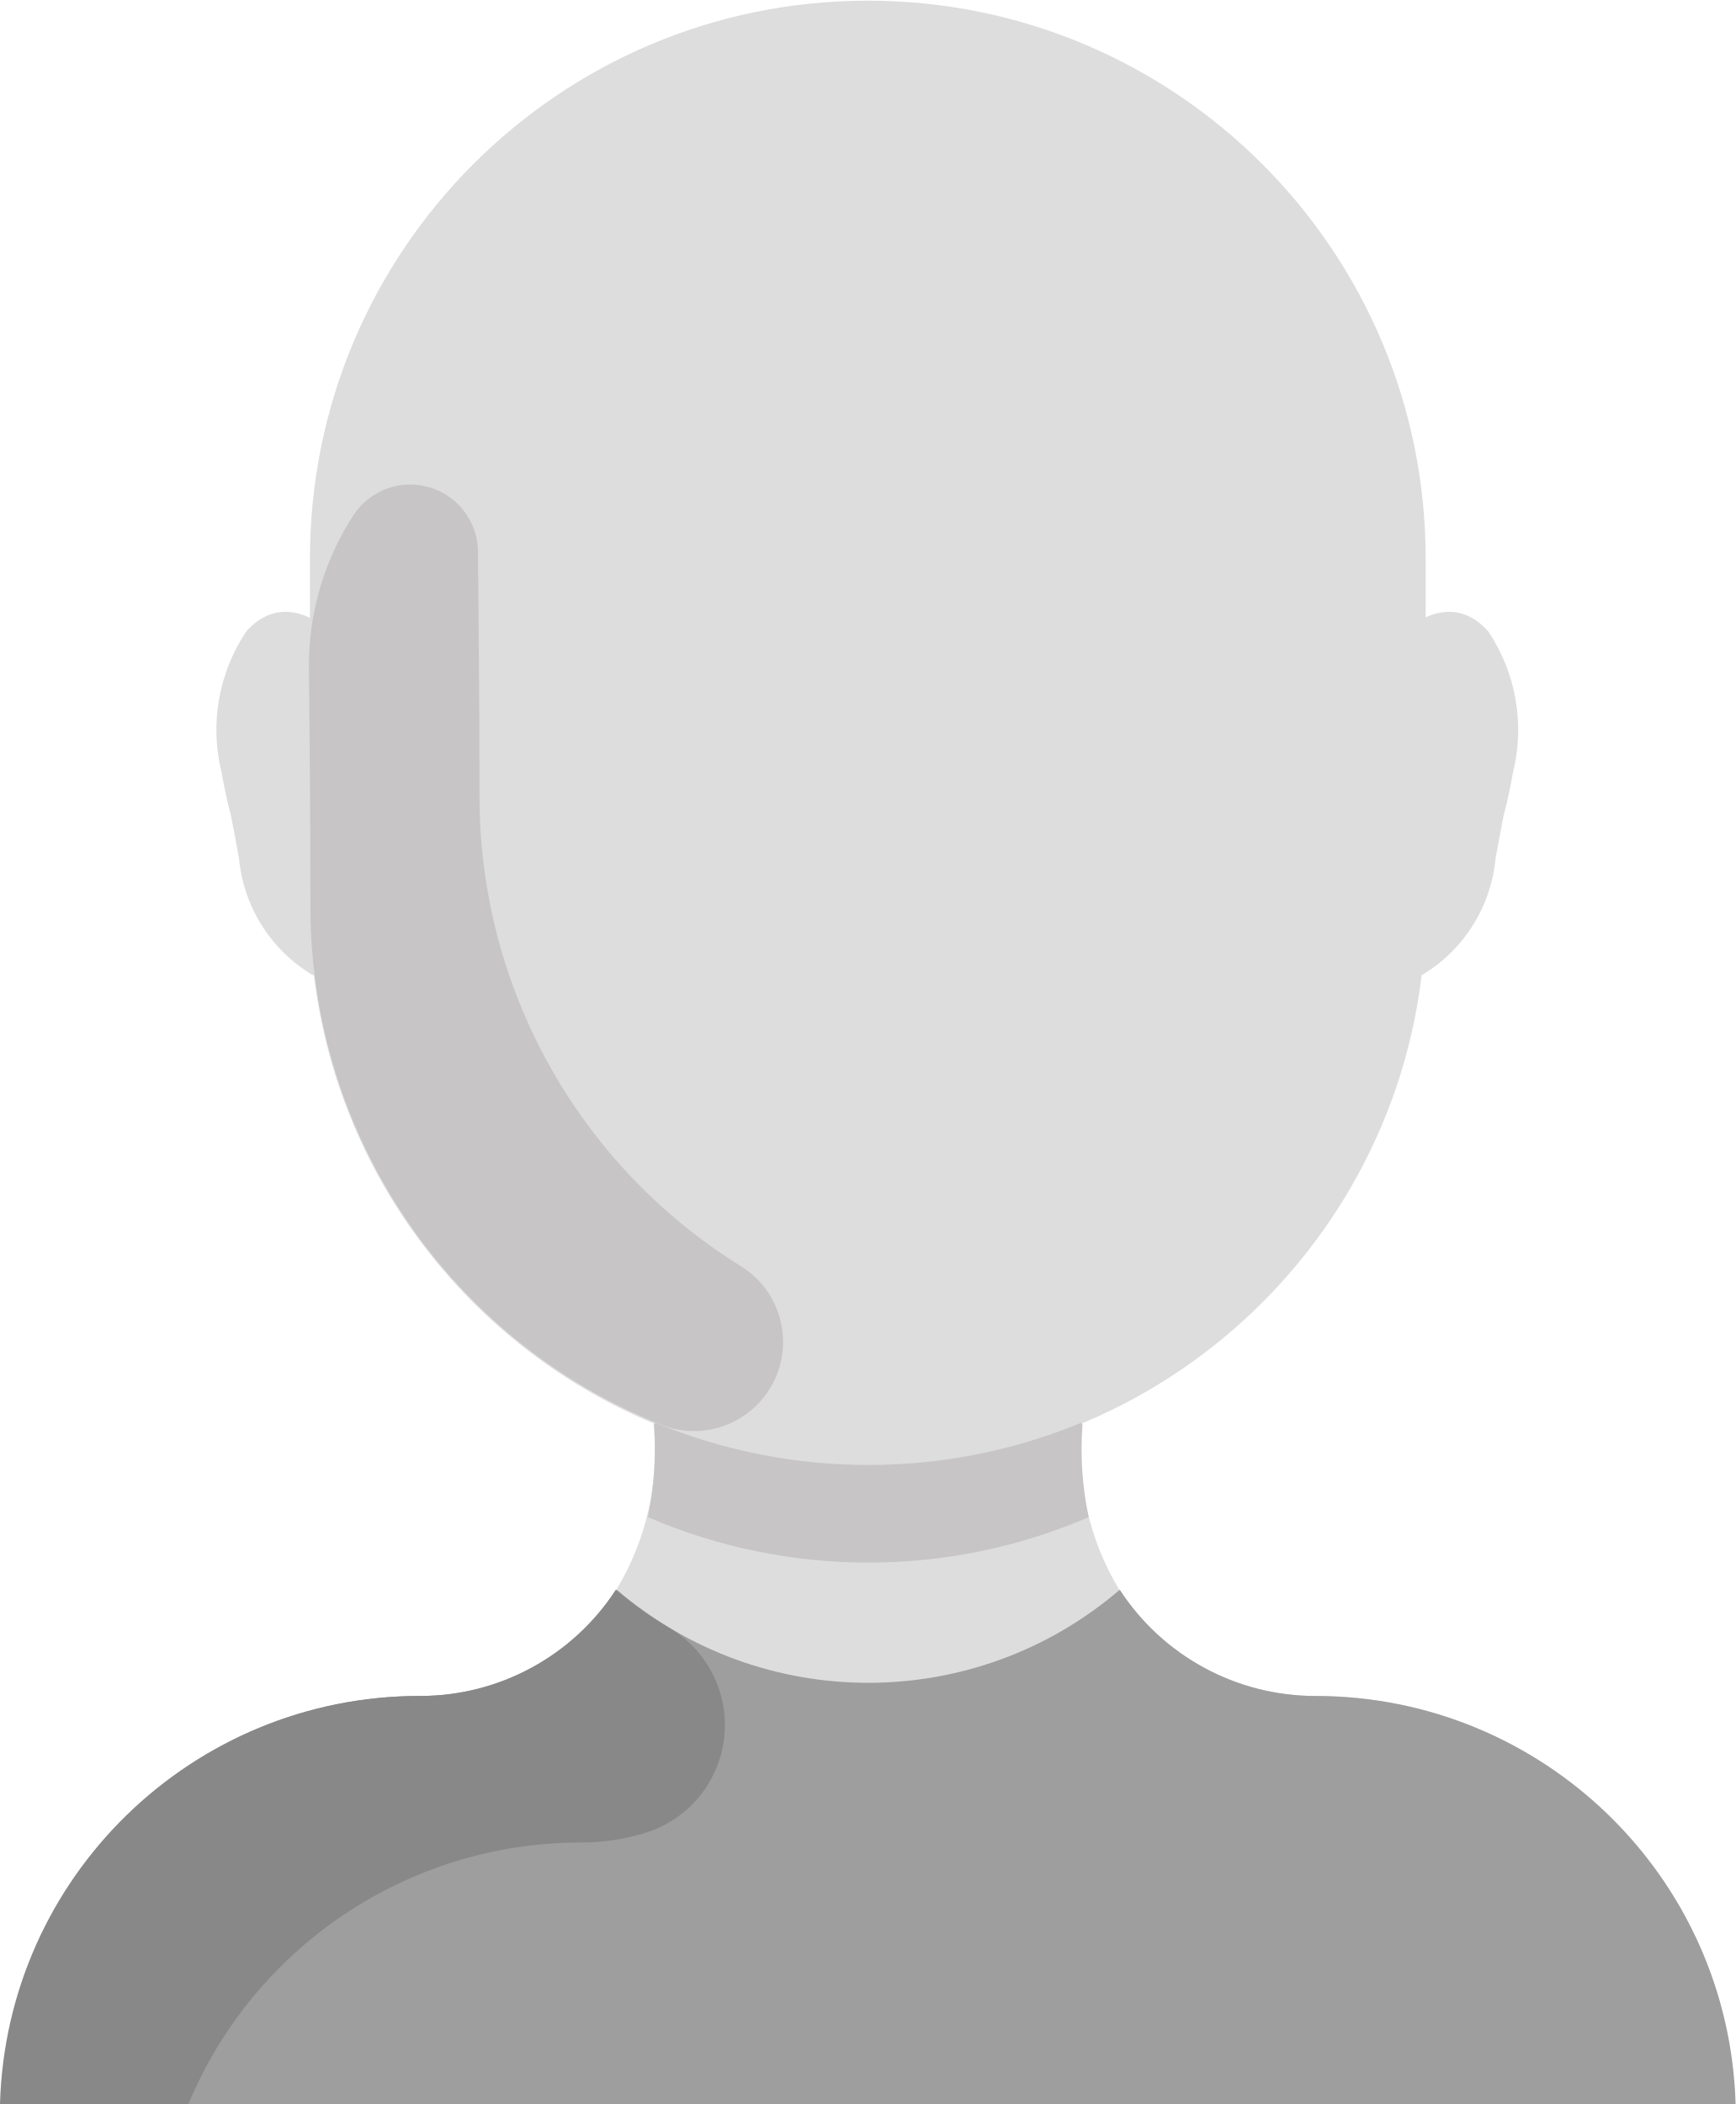
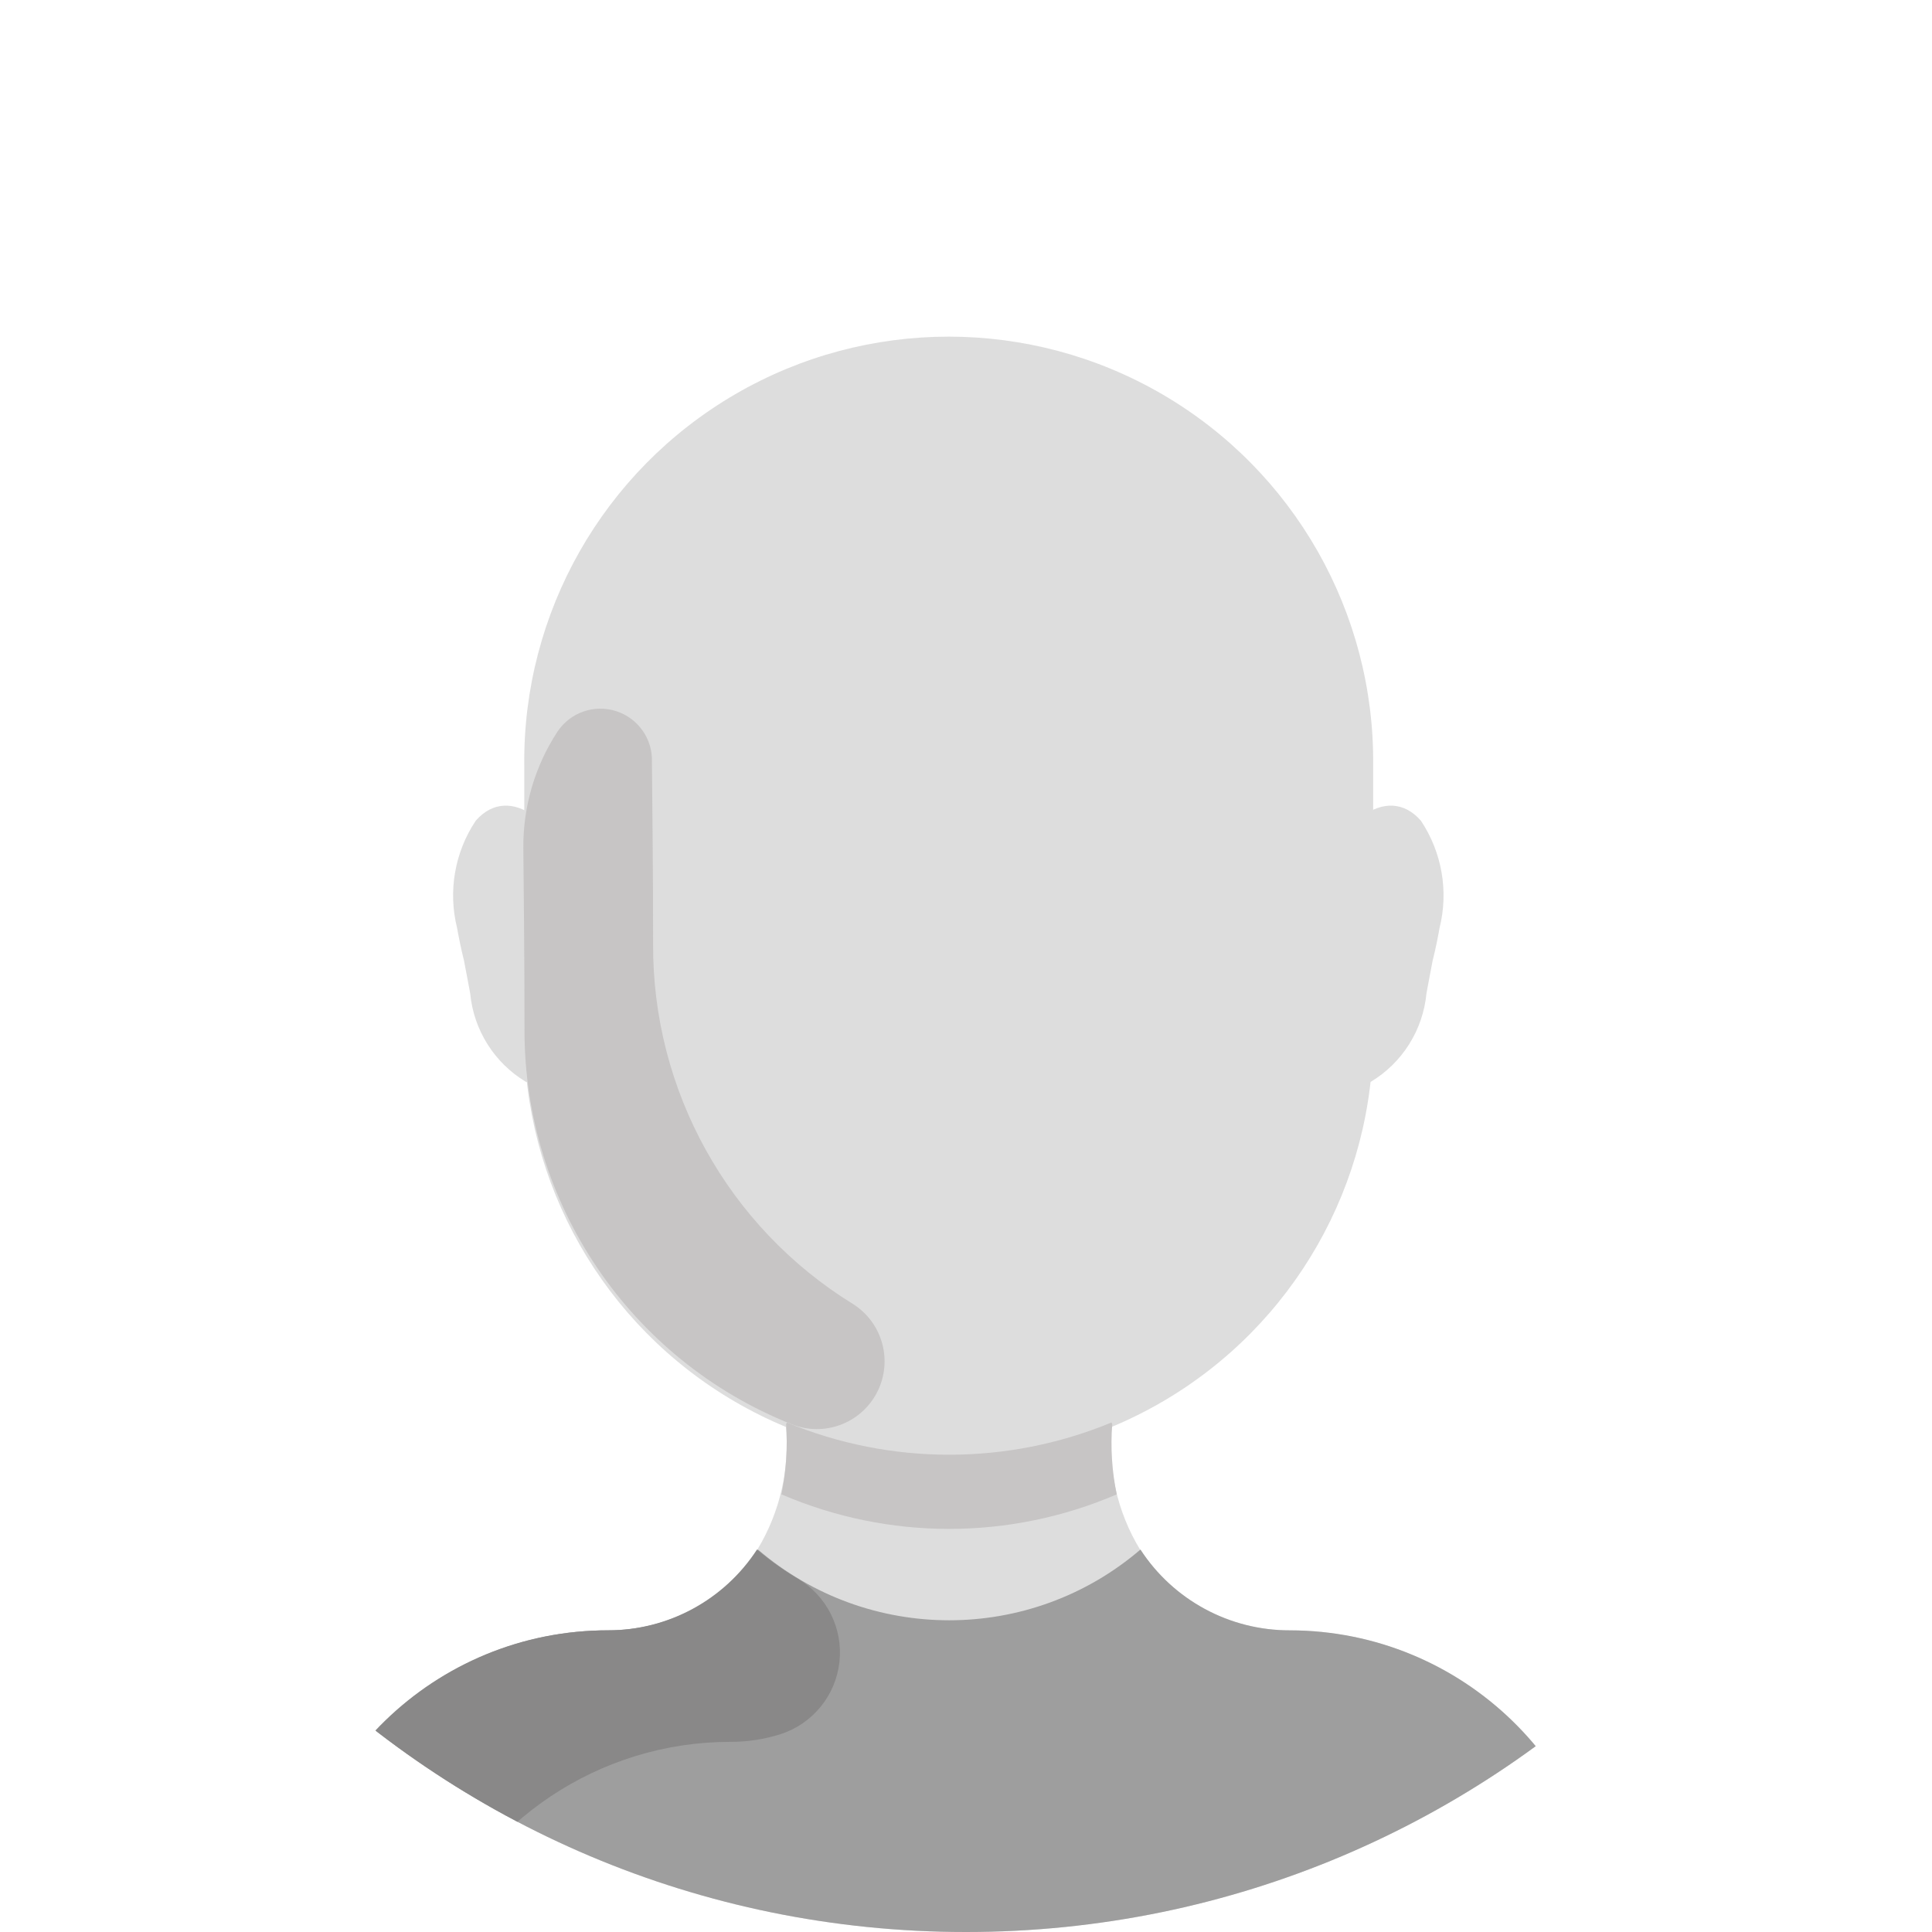
- <svg xmlns="http://www.w3.org/2000/svg" width="50" height="60.605" viewBox="0 0 50 60.605">
+ <svg xmlns="http://www.w3.org/2000/svg" width="50" height="50" viewBox="0 0 50 50">
  <defs>
+     <clipPath id="clip-path">
+       <circle id="Elipse_13" cx="25" cy="25" r="25" fill="none" stroke="#707070" />
+     </clipPath>
    <style>
-             .cls-1{fill:#ddd}.cls-3{fill:#c7c5c5}
+             .cls-3{fill:#ddd}.cls-5{fill:#c7c5c5}
        </style>
  </defs>
-   <g id="man" transform="translate(-86 -40.21)">
-     <path id="Trazado_21" d="M98.192 325.476A12.091 12.091 0 0 0 86.1 337.229h49.971a12.11 12.11 0 0 0-12.092-11.753 6.744 6.744 0 0 1-5.649-3.06 7.669 7.669 0 0 1-1.074-4.751l-.029-.059a3.162 3.162 0 0 0 .324-.147c-.1.044-.221.1-.324.147a15.825 15.825 0 0 1-12.739-.206v.015a4.236 4.236 0 0 0 .456.191l-.029.059a7.677 7.677 0 0 1-1.074 4.751 6.763 6.763 0 0 1-5.649 3.06z" class="cls-1" transform="translate(-.085 -236.415)" />
-     <path id="Trazado_22" fill="#9e9e9e" d="M118.43 351.5a11.129 11.129 0 0 1-14.49 0 6.724 6.724 0 0 1-5.649 3.06A12.091 12.091 0 0 0 86.2 366.313h49.971a12.11 12.11 0 0 0-12.092-11.753 6.725 6.725 0 0 1-5.649-3.06z" transform="translate(-.171 -265.498)" />
-     <path id="Trazado_23" d="M178.671 56.964V56.3a16.071 16.071 0 1 0-32.142 0v2.4a6.524 6.524 0 0 0-.029.765c0 .588.015 1.206.015 1.868s-.015 1.28-.015 1.868c0 .25.015.515.029.765v2.4a16.071 16.071 0 1 0 32.142 0v-9.4z" class="cls-1" transform="translate(-51.6)" />
-     <path id="Trazado_24" d="M225.595 321.521a16.059 16.059 0 0 1-12.695 0 10.029 10.029 0 0 0 .177-2.663l.029-.059a16.079 16.079 0 0 0 12.283 0l.029.059a9.49 9.49 0 0 0 .177 2.663z" class="cls-3" transform="translate(-108.233 -237.609)" />
-     <path id="Trazado_25" d="M352.286 164.809c.015-.059.015-.118.029-.162a5.1 5.1 0 0 0-.706-4.06c-1.28-1.471-3.31.044-3.854 2.883-.044.221-.074.412-.118.588-.015.059-.029.118-.044.191-.029.147-.059.294-.088.471s-.059.324-.088.456a.861.861 0 0 0-.029.191c-.029.177-.074.382-.118.6-.544 2.854.75 5.207 2.442 4.5a4.388 4.388 0 0 0 2.1-3.339c.015-.059.015-.1.029-.162.044-.221.1-.559.206-1.089.136-.509.195-.847.239-1.068z" class="cls-1" transform="translate(-222.729 -102.182)" />
-     <path id="Trazado_26" d="M128.736 164.809c-.015-.059-.015-.118-.029-.162a5.1 5.1 0 0 1 .706-4.06c1.28-1.471 3.31.044 3.854 2.883.044.221.074.412.118.588.015.059.029.118.044.191.029.147.059.294.088.471s.059.324.088.456a.86.86 0 0 1 .029.191c.029.177.074.382.118.6.544 2.854-.75 5.207-2.442 4.5a4.389 4.389 0 0 1-2.1-3.339c-.015-.059-.015-.1-.029-.162-.044-.221-.1-.559-.206-1.089-.136-.509-.195-.847-.239-1.068z" class="cls-1" transform="translate(-36.323 -102.182)" />
-     <path id="Trazado_27" d="M158.972 157.6a2.567 2.567 0 0 1-2.339 4.545 16.048 16.048 0 0 1-10.091-14.916c0-2.971-.029-5.06-.044-6.884a7.932 7.932 0 0 1 1.294-4.413 1.953 1.953 0 0 1 3.575 1.162c.015 1.824.044 3.913.044 6.884a15.921 15.921 0 0 0 7.561 13.622z" class="cls-3" transform="translate(-51.598 -80.899)" />
-     <path id="Trazado_28" fill="#898888" d="M105.285 352.6a11.354 11.354 0 0 1-1.545-1.1 6.724 6.724 0 0 1-5.649 3.06A12.091 12.091 0 0 0 86 366.313h5.428a12.25 12.25 0 0 1 11.283-7.532 6.225 6.225 0 0 0 1.927-.294 3.248 3.248 0 0 0 .647-5.887z" transform="translate(0 -265.498)" />
+   <g id="Enmascarar_grupo_1" clip-path="url(#clip-path)">
+     <g id="man" transform="translate(7.465 8.803)">
+       <path id="Trazado_21" d="M94.365 322.92a8.264 8.264 0 0 0-8.265 8.034h34.155a8.277 8.277 0 0 0-8.265-8.034 4.61 4.61 0 0 1-3.861-2.091 5.242 5.242 0 0 1-.734-3.248l-.02-.04a2.161 2.161 0 0 0 .221-.1c-.07.03-.151.07-.221.1a10.816 10.816 0 0 1-8.707-.141v.01a2.891 2.891 0 0 0 .312.131l-.02.04a5.247 5.247 0 0 1-.734 3.248 4.623 4.623 0 0 1-3.861 2.091z" class="cls-3" transform="translate(-86.09 -289.53)" />
+       <path id="Trazado_22" fill="#9e9e9e" d="M108.23 351.5a7.607 7.607 0 0 1-9.9 0 4.6 4.6 0 0 1-3.861 2.091 8.264 8.264 0 0 0-8.265 8.034h34.155a8.277 8.277 0 0 0-8.265-8.034 4.6 4.6 0 0 1-3.864-2.091z" transform="translate(-86.18 -320.201)" />
+       <path id="Trazado_23" d="M168.489 51.661v-.452a10.985 10.985 0 1 0-21.969 0v1.639a4.458 4.458 0 0 0-.02.523c0 .4.01.824.01 1.277s-.01.875-.01 1.277c0 .171.01.352.02.523v1.639a10.985 10.985 0 1 0 21.969 0v-6.426z" class="cls-3" transform="translate(-140.417 -40.21)" />
+       <path id="Trazado_24" d="M221.577 320.66a10.976 10.976 0 0 1-8.677 0 6.854 6.854 0 0 0 .121-1.82l.02-.04a10.99 10.99 0 0 0 8.4 0l.02.04a6.485 6.485 0 0 0 .116 1.82z" class="cls-5" transform="translate(-200.141 -290.789)" />
+       <path id="Trazado_25" d="M350.658 163.293c.01-.04.01-.08.02-.111a3.486 3.486 0 0 0-.483-2.775c-.875-1.005-2.262.03-2.634 1.971-.03.151-.05.282-.08.4-.01.04-.02.08-.03.131-.02.1-.04.2-.06.322s-.04.221-.06.312a.586.586 0 0 0-.02.131c-.02.121-.05.261-.08.412-.372 1.951.513 3.559 1.669 3.077a3 3 0 0 0 1.438-2.282c.01-.04.01-.07.02-.111.03-.151.07-.382.141-.744.089-.351.129-.583.159-.733z" class="cls-3" transform="translate(-320.887 -147.97)" />
+       <path id="Trazado_26" d="M128.689 163.293c-.01-.04-.01-.08-.02-.111a3.486 3.486 0 0 1 .483-2.775c.875-1.005 2.262.03 2.634 1.971.03.151.05.282.08.4.01.04.02.08.03.131.02.1.04.2.06.322s.04.221.06.312a.588.588 0 0 1 .02.131c.02.121.05.261.08.412.372 1.951-.513 3.559-1.669 3.077a3 3 0 0 1-1.438-2.282c-.01-.04-.01-.07-.02-.111-.03-.151-.07-.382-.141-.744-.088-.351-.129-.583-.159-.733z" class="cls-3" transform="translate(-124.305 -147.97)" />
+       <path id="Trazado_27" d="M155.024 150.469a1.754 1.754 0 0 1-1.6 3.107 10.969 10.969 0 0 1-6.9-10.2c0-2.031-.02-3.459-.03-4.706a5.421 5.421 0 0 1 .885-3.016 1.335 1.335 0 0 1 2.443.794c.01 1.247.03 2.675.03 4.706a10.882 10.882 0 0 0 5.172 9.315z" class="cls-5" transform="translate(-140.415 -125.525)" />
+       <path id="Trazado_28" fill="#898888" d="M99.182 352.254a7.761 7.761 0 0 1-1.056-.754 4.6 4.6 0 0 1-3.861 2.091A8.264 8.264 0 0 0 86 361.625h3.71a8.373 8.373 0 0 1 7.712-5.148 4.255 4.255 0 0 0 1.317-.2 2.22 2.22 0 0 0 .443-4.023z" transform="translate(-86 -320.201)" />
+     </g>
  </g>
</svg>
